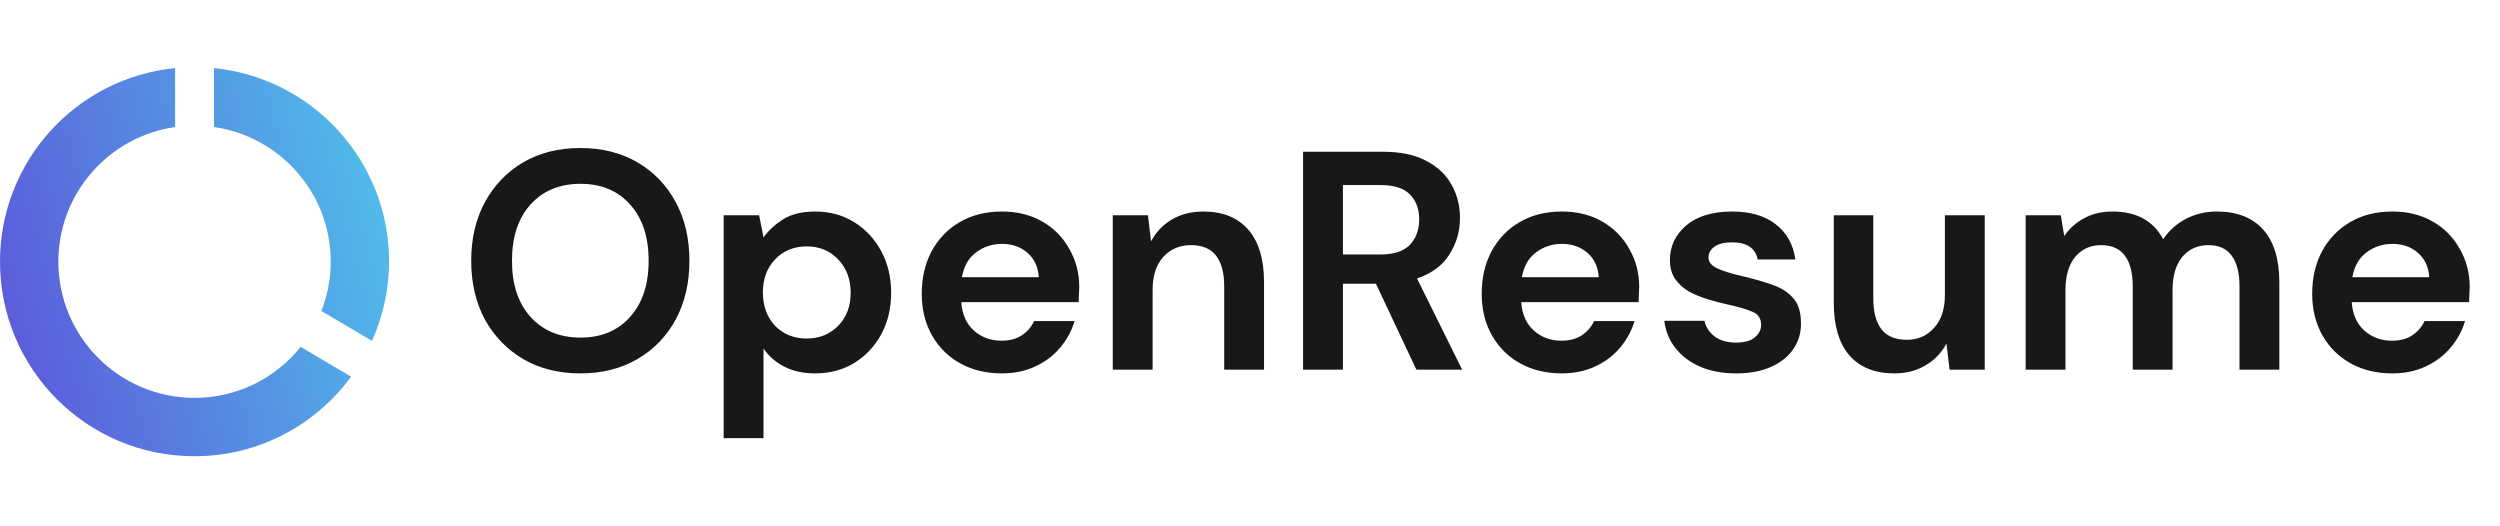
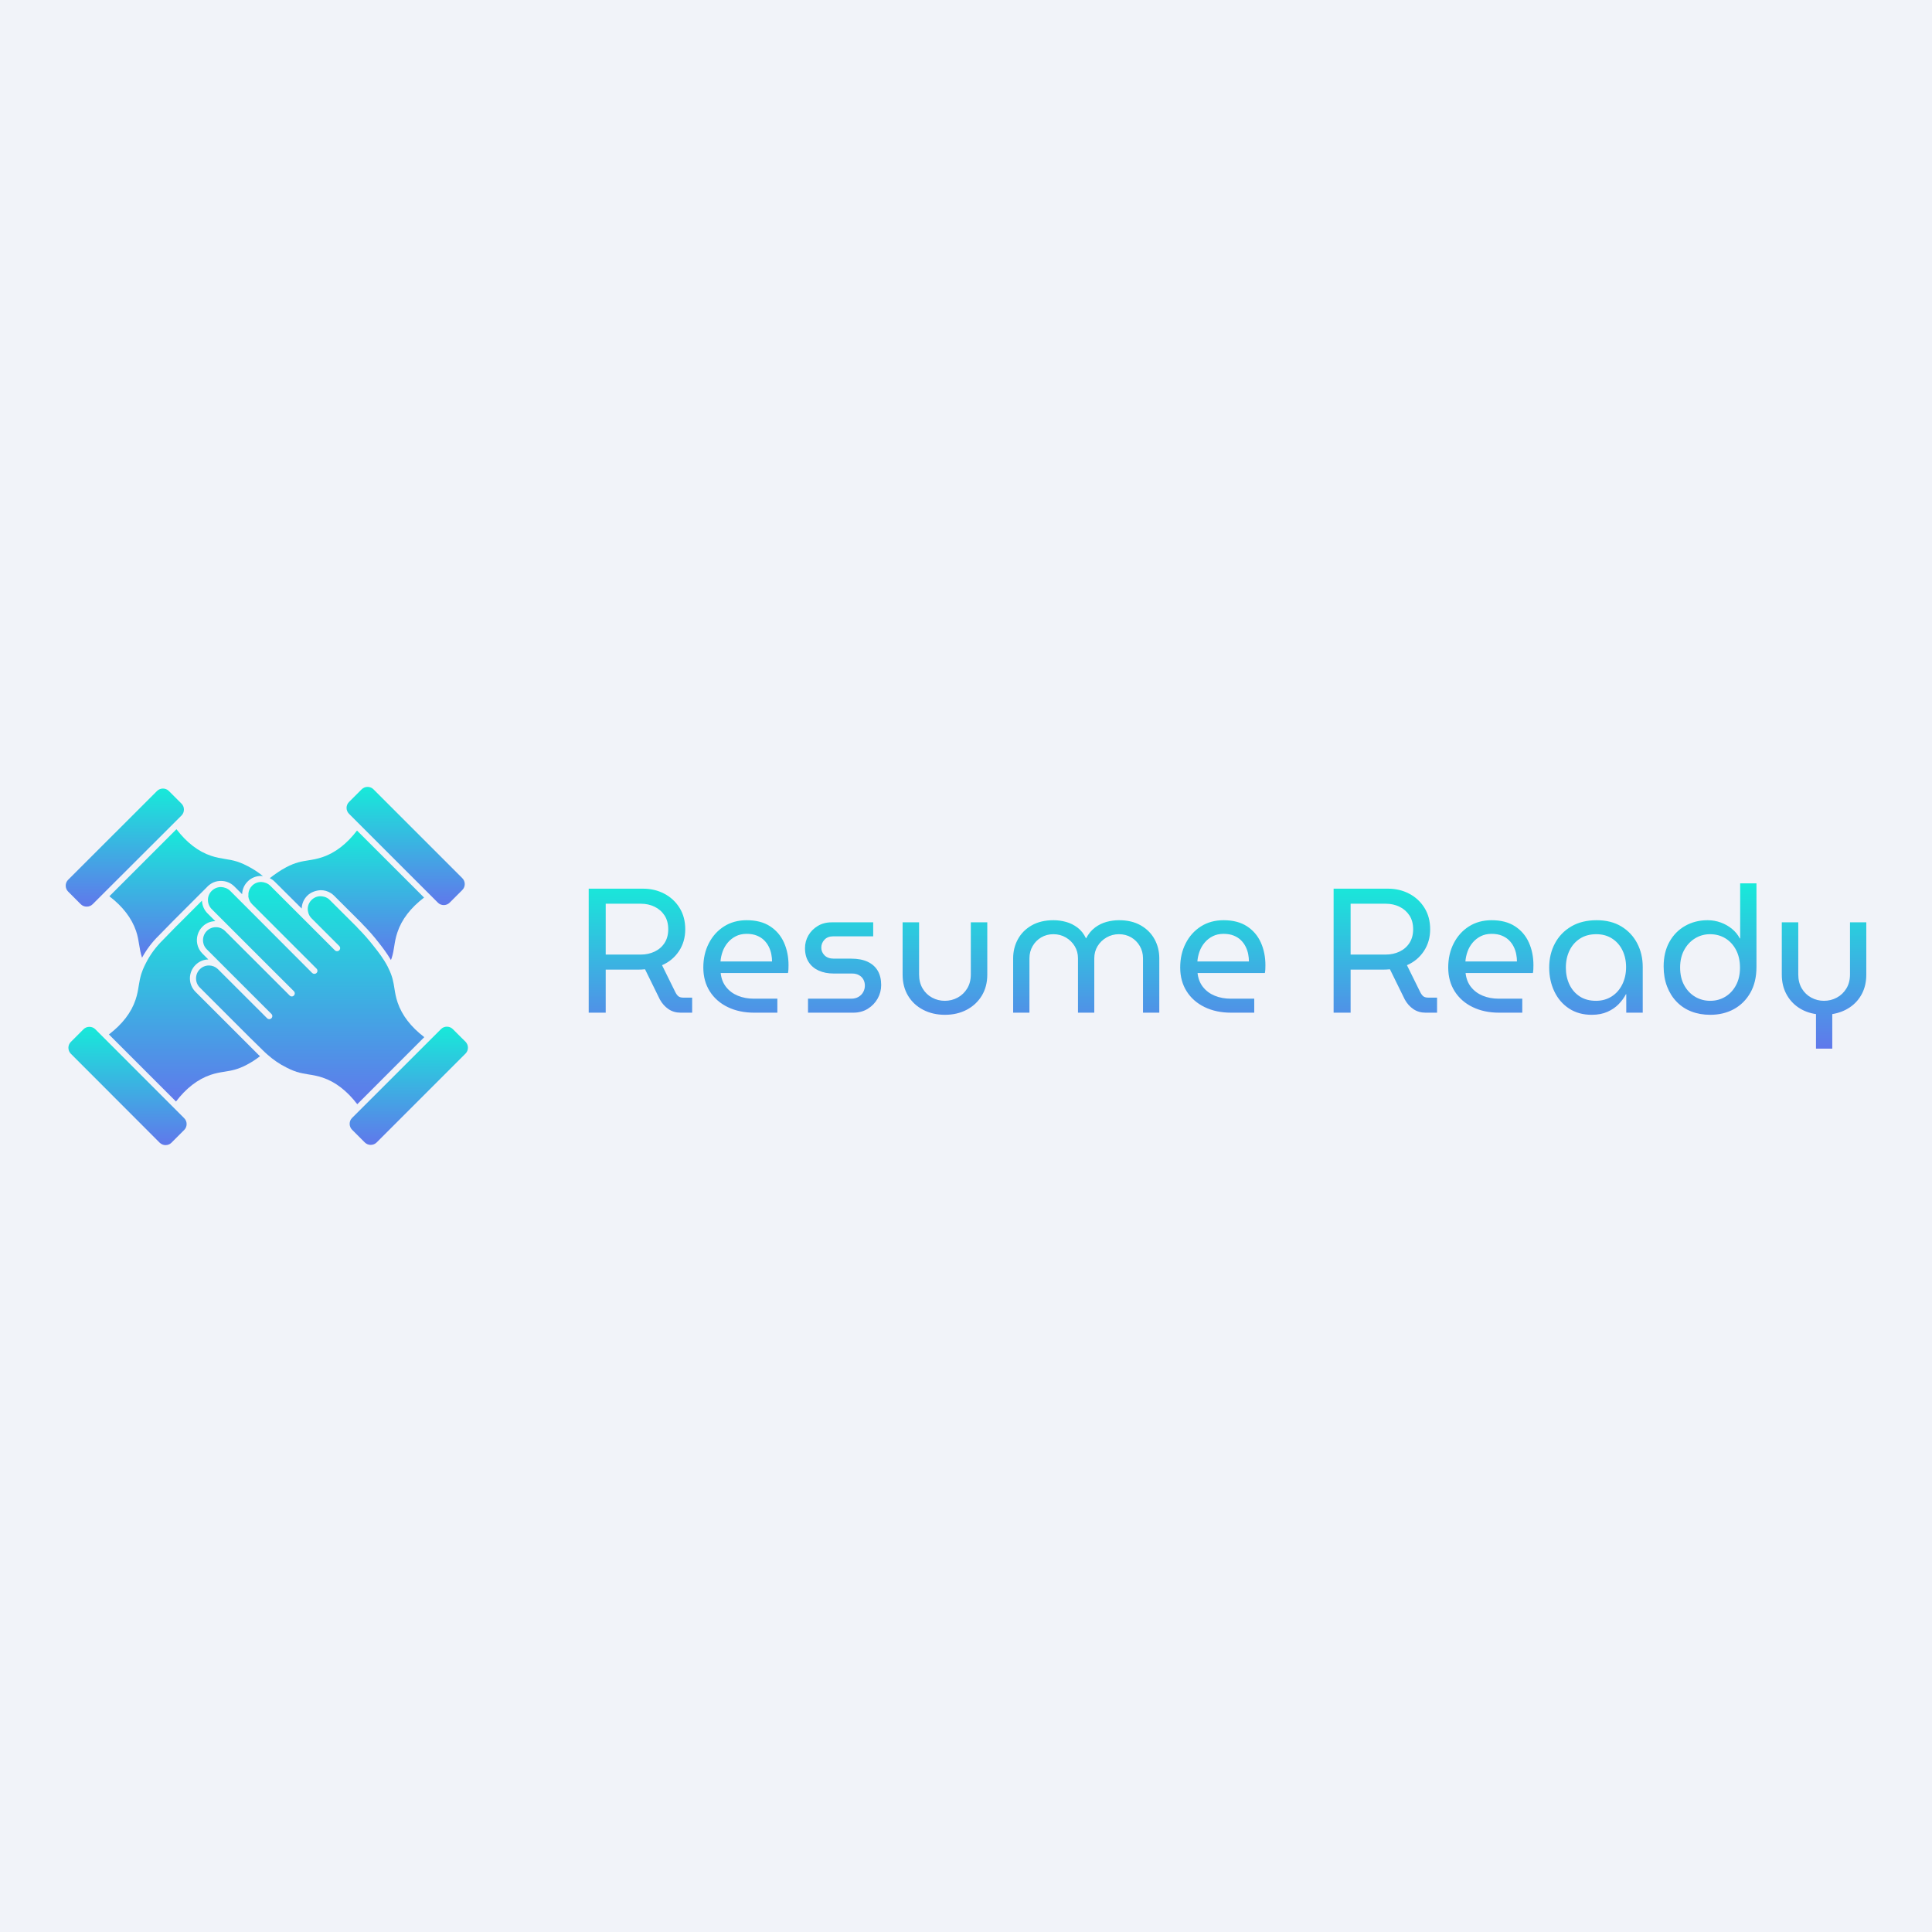
- <svg xmlns="http://www.w3.org/2000/svg" width="257" height="54" viewBox="0 0 257 54" fill="none">
-   <path d="M59.672 38.384C57.432 38.384 55.469 37.893 53.784 36.912C52.12 35.931 50.808 34.576 49.848 32.848C48.909 31.099 48.44 29.083 48.44 26.8C48.44 24.517 48.909 22.512 49.848 20.784C50.808 19.035 52.12 17.669 53.784 16.688C55.469 15.707 57.432 15.216 59.672 15.216C61.891 15.216 63.843 15.707 65.528 16.688C67.213 17.669 68.525 19.035 69.464 20.784C70.403 22.512 70.872 24.517 70.872 26.8C70.872 29.083 70.403 31.099 69.464 32.848C68.525 34.576 67.213 35.931 65.528 36.912C63.843 37.893 61.891 38.384 59.672 38.384ZM59.672 34.704C61.805 34.704 63.501 34 64.76 32.592C66.04 31.184 66.68 29.253 66.68 26.8C66.68 24.347 66.04 22.416 64.76 21.008C63.501 19.6 61.805 18.896 59.672 18.896C57.539 18.896 55.832 19.6 54.552 21.008C53.272 22.416 52.632 24.347 52.632 26.8C52.632 29.253 53.272 31.184 54.552 32.592C55.832 34 57.539 34.704 59.672 34.704ZM74.392 45.04V22.128H78.04L78.489 24.4C79.001 23.696 79.672 23.077 80.504 22.544C81.358 22.011 82.457 21.744 83.8 21.744C85.294 21.744 86.627 22.107 87.8 22.832C88.974 23.557 89.902 24.549 90.585 25.808C91.267 27.067 91.609 28.496 91.609 30.096C91.609 31.696 91.267 33.125 90.585 34.384C89.902 35.621 88.974 36.603 87.8 37.328C86.627 38.032 85.294 38.384 83.8 38.384C82.606 38.384 81.561 38.16 80.665 37.712C79.769 37.264 79.043 36.635 78.489 35.824V45.04H74.392ZM82.936 34.8C84.238 34.8 85.315 34.363 86.168 33.488C87.022 32.613 87.448 31.483 87.448 30.096C87.448 28.709 87.022 27.568 86.168 26.672C85.315 25.776 84.238 25.328 82.936 25.328C81.614 25.328 80.526 25.776 79.672 26.672C78.841 27.547 78.424 28.677 78.424 30.064C78.424 31.451 78.841 32.592 79.672 33.488C80.526 34.363 81.614 34.8 82.936 34.8ZM102.98 38.384C101.38 38.384 99.961 38.043 98.724 37.36C97.486 36.677 96.516 35.717 95.811 34.48C95.108 33.243 94.755 31.813 94.755 30.192C94.755 28.549 95.097 27.088 95.779 25.808C96.484 24.528 97.444 23.536 98.659 22.832C99.897 22.107 101.348 21.744 103.012 21.744C104.569 21.744 105.945 22.085 107.14 22.768C108.334 23.451 109.262 24.389 109.924 25.584C110.606 26.757 110.948 28.069 110.948 29.52C110.948 29.755 110.937 30 110.916 30.256C110.916 30.512 110.905 30.779 110.884 31.056H98.82C98.905 32.293 99.332 33.264 100.1 33.968C100.889 34.672 101.838 35.024 102.948 35.024C103.78 35.024 104.473 34.843 105.028 34.48C105.604 34.096 106.03 33.605 106.308 33.008H110.468C110.169 34.011 109.668 34.928 108.964 35.76C108.281 36.571 107.428 37.211 106.404 37.68C105.401 38.149 104.26 38.384 102.98 38.384ZM103.012 25.072C102.009 25.072 101.124 25.36 100.356 25.936C99.588 26.491 99.097 27.344 98.883 28.496H106.788C106.724 27.451 106.34 26.619 105.636 26C104.932 25.381 104.057 25.072 103.012 25.072ZM114.393 38V22.128H118.009L118.329 24.816C118.819 23.877 119.523 23.131 120.441 22.576C121.379 22.021 122.478 21.744 123.737 21.744C125.699 21.744 127.225 22.363 128.312 23.6C129.4 24.837 129.944 26.651 129.944 29.04V38H125.849V29.424C125.849 28.059 125.571 27.013 125.017 26.288C124.462 25.563 123.598 25.2 122.425 25.2C121.273 25.2 120.323 25.605 119.577 26.416C118.851 27.227 118.489 28.357 118.489 29.808V38H114.393ZM133.957 38V15.6H142.181C143.973 15.6 145.445 15.909 146.597 16.528C147.771 17.125 148.645 17.947 149.221 18.992C149.797 20.016 150.085 21.157 150.085 22.416C150.085 23.781 149.723 25.029 148.997 26.16C148.293 27.291 147.184 28.112 145.669 28.624L150.309 38H145.605L141.445 29.168H138.053V38H133.957ZM138.053 26.16H141.925C143.291 26.16 144.293 25.829 144.933 25.168C145.573 24.507 145.893 23.632 145.893 22.544C145.893 21.477 145.573 20.624 144.933 19.984C144.315 19.344 143.301 19.024 141.893 19.024H138.053V26.16ZM160.542 38.384C158.942 38.384 157.523 38.043 156.286 37.36C155.049 36.677 154.078 35.717 153.374 34.48C152.67 33.243 152.318 31.813 152.318 30.192C152.318 28.549 152.659 27.088 153.342 25.808C154.046 24.528 155.006 23.536 156.222 22.832C157.459 22.107 158.91 21.744 160.574 21.744C162.131 21.744 163.507 22.085 164.702 22.768C165.897 23.451 166.825 24.389 167.486 25.584C168.169 26.757 168.51 28.069 168.51 29.52C168.51 29.755 168.499 30 168.478 30.256C168.478 30.512 168.467 30.779 168.446 31.056H156.382C156.467 32.293 156.894 33.264 157.662 33.968C158.451 34.672 159.401 35.024 160.51 35.024C161.342 35.024 162.035 34.843 162.59 34.48C163.166 34.096 163.593 33.605 163.87 33.008H168.03C167.731 34.011 167.23 34.928 166.526 35.76C165.843 36.571 164.99 37.211 163.966 37.68C162.963 38.149 161.822 38.384 160.542 38.384ZM160.574 25.072C159.571 25.072 158.686 25.36 157.918 25.936C157.15 26.491 156.659 27.344 156.446 28.496H164.35C164.286 27.451 163.902 26.619 163.198 26C162.494 25.381 161.619 25.072 160.574 25.072ZM178.515 38.384C177.107 38.384 175.87 38.16 174.803 37.712C173.736 37.243 172.883 36.603 172.243 35.792C171.603 34.981 171.219 34.043 171.091 32.976H175.219C175.347 33.595 175.688 34.128 176.243 34.576C176.819 35.003 177.555 35.216 178.451 35.216C179.347 35.216 179.998 35.035 180.403 34.672C180.83 34.309 181.043 33.893 181.043 33.424C181.043 32.741 180.744 32.283 180.147 32.048C179.55 31.792 178.718 31.547 177.651 31.312C176.968 31.163 176.275 30.981 175.571 30.768C174.867 30.555 174.216 30.288 173.619 29.968C173.043 29.627 172.574 29.2 172.211 28.688C171.848 28.155 171.667 27.504 171.667 26.736C171.667 25.328 172.222 24.144 173.331 23.184C174.462 22.224 176.04 21.744 178.067 21.744C179.944 21.744 181.438 22.181 182.547 23.056C183.678 23.931 184.35 25.136 184.563 26.672H180.691C180.456 25.499 179.571 24.912 178.035 24.912C177.267 24.912 176.67 25.061 176.243 25.36C175.838 25.659 175.635 26.032 175.635 26.48C175.635 26.949 175.944 27.323 176.563 27.6C177.182 27.877 178.003 28.133 179.027 28.368C180.136 28.624 181.15 28.912 182.067 29.232C183.006 29.531 183.752 29.989 184.307 30.608C184.862 31.205 185.139 32.069 185.139 33.2C185.16 34.181 184.904 35.067 184.371 35.856C183.838 36.645 183.07 37.264 182.067 37.712C181.064 38.16 179.88 38.384 178.515 38.384ZM194.72 38.384C192.736 38.384 191.2 37.765 190.112 36.528C189.045 35.291 188.512 33.477 188.512 31.088V22.128H192.576V30.704C192.576 32.069 192.853 33.115 193.408 33.84C193.962 34.565 194.837 34.928 196.032 34.928C197.162 34.928 198.09 34.523 198.816 33.712C199.562 32.901 199.936 31.771 199.936 30.32V22.128H204.032V38H200.416L200.096 35.312C199.605 36.251 198.89 36.997 197.952 37.552C197.034 38.107 195.957 38.384 194.72 38.384ZM208.236 38V22.128H211.852L212.204 24.272C212.716 23.504 213.388 22.896 214.22 22.448C215.074 21.979 216.055 21.744 217.164 21.744C219.618 21.744 221.356 22.693 222.38 24.592C222.956 23.717 223.724 23.024 224.684 22.512C225.666 22 226.732 21.744 227.884 21.744C229.954 21.744 231.543 22.363 232.652 23.6C233.762 24.837 234.316 26.651 234.316 29.04V38H230.22V29.424C230.22 28.059 229.954 27.013 229.42 26.288C228.908 25.563 228.108 25.2 227.02 25.2C225.911 25.2 225.015 25.605 224.332 26.416C223.671 27.227 223.34 28.357 223.34 29.808V38H219.244V29.424C219.244 28.059 218.978 27.013 218.444 26.288C217.911 25.563 217.09 25.2 215.98 25.2C214.892 25.2 214.007 25.605 213.324 26.416C212.663 27.227 212.332 28.357 212.332 29.808V38H208.236ZM245.917 38.384C244.317 38.384 242.898 38.043 241.661 37.36C240.424 36.677 239.453 35.717 238.749 34.48C238.045 33.243 237.693 31.813 237.693 30.192C237.693 28.549 238.034 27.088 238.717 25.808C239.421 24.528 240.381 23.536 241.597 22.832C242.834 22.107 244.285 21.744 245.949 21.744C247.506 21.744 248.882 22.085 250.077 22.768C251.272 23.451 252.2 24.389 252.861 25.584C253.544 26.757 253.885 28.069 253.885 29.52C253.885 29.755 253.874 30 253.853 30.256C253.853 30.512 253.842 30.779 253.821 31.056H241.757C241.842 32.293 242.269 33.264 243.037 33.968C243.826 34.672 244.776 35.024 245.885 35.024C246.717 35.024 247.41 34.843 247.965 34.48C248.541 34.096 248.968 33.605 249.245 33.008H253.405C253.106 34.011 252.605 34.928 251.901 35.76C251.218 36.571 250.365 37.211 249.341 37.68C248.338 38.149 247.197 38.384 245.917 38.384ZM245.949 25.072C244.946 25.072 244.061 25.36 243.293 25.936C242.525 26.491 242.034 27.344 241.821 28.496H249.725C249.661 27.451 249.277 26.619 248.573 26C247.869 25.381 246.994 25.072 245.949 25.072Z" fill="#18181B" />
-   <path d="M22 7V13.06C28.78 14.03 34 19.85 34 26.9C34 28.69 33.65 30.4 33.04 31.97L38.24 35.04C39.35 32.55 40 29.81 40 26.9C40 16.53 32.11 8.01 22 7ZM20 40.9C12.27 40.9 6 34.63 6 26.9C6 19.85 11.22 14.03 18 13.06V7C7.88 8 0 16.53 0 26.9C0 37.95 8.94 46.9 19.99 46.9C26.61 46.9 32.46 43.67 36.1 38.72L30.91 35.66C28.35 38.85 24.42 40.9 20 40.9Z" fill="url(#paint0_linear_44_153)" />
+ <svg xmlns="http://www.w3.org/2000/svg" width="400" height="400" viewBox="0 0 400 400">
  <defs>
-     <linearGradient id="paint0_linear_44_153" x1="40" y1="7" x2="-7.2" y2="19.325" gradientUnits="userSpaceOnUse">
-       <stop stop-color="#4FC5EB" />
-       <stop offset="1" stop-color="#5D52D9" />
+     <linearGradient id="gradient-1" x1="50%" y1="0%" x2="50%" y2="100%">
+       <stop offset="0.00" stop-color="#17ead9" />
+       <stop offset="1.00" stop-color="#6078eb" />
    </linearGradient>
  </defs>
+   <rect data-name="background" width="100%" height="100%" fill="#f1f3f9" />
+   <g data-name="icon" fill="url(#gradient-1)" data="id:7213029" transform="translate(-7.828071,136.9312) scale(1.261304)">
+     <path d="m20.879 59.988c-0.371 0-0.711 0.141-0.969 0.398l-2.078 2.078c-0.262 0.262-0.398 0.609-0.398 0.969s0.141 0.711 0.398 0.969l14.578 14.598c0.539 0.539 1.41 0.539 1.949 0l2.078-2.078c0.539-0.539 0.539-1.41 0-1.941l-14.578-14.59c-0.258-0.262-0.609-0.402-0.98-0.402z" />
+     <path d="m80.012 39.609 2.078-2.078c0.539-0.539 0.539-1.41 0-1.949l-14.578-14.582c-0.27-0.27-0.621-0.398-0.969-0.398-0.352 0-0.699 0.129-0.969 0.398l-2.078 2.078c-0.539 0.539-0.539 1.41 0 1.941l14.578 14.578c0.527 0.543 1.406 0.543 1.938 0.012z" />
+     <path d="m36.398 24.32c0-0.371-0.141-0.711-0.398-0.969l-2.078-2.078c-0.27-0.27-0.621-0.398-0.969-0.398-0.352 0-0.699 0.129-0.969 0.398l-14.594 14.578c-0.262 0.262-0.398 0.609-0.398 0.969 0 0.359 0.141 0.711 0.398 0.969l2.078 2.078c0.52 0.52 1.422 0.52 1.941 0l14.59-14.566c0.262-0.262 0.398-0.609 0.398-0.98z" />
+     <path d="m55.73 40.57c0.02-0.77 0.328-1.52 0.91-2.102 0.59-0.59 1.422-0.871 2.211-0.91 0.602 0 1.148 0.16 1.641 0.469 0.18 0.102 0.371 0.25 0.559 0.441l4.551 4.539c0.012 0.012 0.02 0.031 0.031 0.051 0.988 0.988 1.93 2.059 2.801 3.191 0.602 0.762 1.309 1.699 1.941 2.769 0.039-0.102 0.09-0.199 0.121-0.301 0.23-0.719 0.328-1.328 0.43-1.988 0.109-0.699 0.23-1.43 0.52-2.269 0.699-2.102 2.172-4.012 4.371-5.691l-11.008-11c-1.68 2.191-3.59 3.672-5.691 4.371-0.859 0.289-1.59 0.41-2.301 0.52-1.09 0.172-2.121 0.34-3.609 1.121-1.02 0.539-1.91 1.18-2.719 1.801 0.281 0.148 0.551 0.32 0.781 0.551z" />
+     <path d="m29.52 48.641c0.738-1.34 1.648-2.559 2.769-3.648l2.211-2.262s0.012 0 0.012-0.012l5.738-5.738c0.012-0.012 0.012-0.012 0.012-0.02 0.602-0.602 1.391-0.941 2.238-0.922 0.809 0 1.59 0.32 2.18 0.91l1.27 1.27c0.031-0.789 0.34-1.531 0.91-2.09 0.59-0.602 1.398-0.91 2.211-0.91h0.031c0.09 0 0.18 0.02 0.27 0.031-0.82-0.672-1.691-1.23-2.59-1.68-0.289-0.148-0.871-0.449-1.672-0.711-0.699-0.219-1.32-0.32-1.961-0.422-0.711-0.121-1.441-0.23-2.289-0.52-2.102-0.699-4.012-2.172-5.691-4.371l-11.008 11.012c2.18 1.66 3.648 3.57 4.379 5.691 0.289 0.852 0.398 1.578 0.512 2.281 0.109 0.68 0.219 1.34 0.469 2.109z" />
+     <path d="m80.531 60.359c-0.27-0.27-0.621-0.398-0.969-0.398-0.352 0-0.699 0.129-0.969 0.398l-14.594 14.582c-0.262 0.262-0.398 0.602-0.398 0.969 0 0.371 0.141 0.711 0.398 0.969l2.09 2.09c0.539 0.531 1.398 0.531 1.941 0l14.59-14.59c0.531-0.531 0.531-1.398 0-1.941z" />
+     <path d="m46.34 62.281c-0.012 0-0.012 0 0 0l-8.039-8.031c-0.59-0.59-0.922-1.379-0.922-2.211 0-0.828 0.328-1.621 0.922-2.211 0.559-0.559 1.309-0.891 2.102-0.898l-0.969-0.969c-0.441-0.43-0.73-0.988-0.852-1.59-0.199-1.031 0.121-2.09 0.859-2.828 0.57-0.57 1.301-0.891 2.109-0.898l-1.281-1.281c-0.559-0.559-0.879-1.301-0.91-2.09l-4.141 4.141h-0.012l-2.211 2.269c-1.211 1.191-2.18 2.5-2.879 3.922-0.051 0.102-0.121 0.238-0.199 0.398-0.148 0.32-0.34 0.738-0.512 1.281-0.219 0.711-0.32 1.328-0.43 1.98-0.109 0.699-0.23 1.43-0.52 2.281-0.699 2.102-2.172 4.012-4.371 5.691l11.012 11.012c1.66-2.18 3.57-3.66 5.68-4.379 0.859-0.289 1.59-0.41 2.301-0.52 1.09-0.172 2.121-0.34 3.609-1.121 0.852-0.441 1.578-0.941 2.199-1.41-0.09-0.09-0.191-0.18-0.289-0.281z" />
+     <path d="m75.852 61.68c-2.191-1.672-3.66-3.578-4.379-5.691-0.289-0.852-0.41-1.578-0.52-2.289-0.16-1.012-0.309-1.969-0.961-3.281-0.059-0.129-0.109-0.23-0.16-0.34-0.66-1.262-1.5-2.352-2.191-3.219-0.859-1.109-1.789-2.172-2.762-3.141-0.012-0.012-0.012-0.02-0.02-0.031-0.012-0.012-0.02-0.02-0.02-0.031l-4.5-4.488c-0.129-0.129-0.25-0.23-0.371-0.301-0.352-0.219-0.711-0.289-1.148-0.32-0.559 0-1.078 0.219-1.48 0.621-0.531 0.531-0.738 1.281-0.551 1.988 0.078 0.391 0.27 0.73 0.551 1.012l4.551 4.551c0.199 0.199 0.199 0.512 0 0.711-0.051 0.051-0.109 0.09-0.172 0.109-0.18 0.07-0.398 0.039-0.539-0.109l-10.609-10.602c-0.398-0.398-0.949-0.59-1.488-0.621-0.559 0-1.102 0.211-1.5 0.621-0.371 0.371-0.578 0.852-0.609 1.359 0.027 0.113 0.027 0.234-0.012 0.344 0.051 0.488 0.25 0.941 0.602 1.301l10.602 10.602c0.199 0.199 0.199 0.52 0 0.711-0.102 0.102-0.23 0.148-0.359 0.148-0.129 0-0.25-0.051-0.352-0.141l-10.594-10.613-2.879-2.879c-0.398-0.398-0.949-0.59-1.5-0.621-0.57 0-1.102 0.219-1.512 0.621l-0.012 0.012c-0.398 0.398-0.621 0.922-0.621 1.48 0 0.57 0.219 1.109 0.621 1.512l9.238 9.238 4.25 4.238c0.199 0.199 0.199 0.512 0 0.711-0.051 0.051-0.109 0.09-0.172 0.109-0.035 0.027-0.102 0.039-0.164 0.039-0.129 0-0.262-0.051-0.352-0.148l-4.238-4.238-6.371-6.359c-0.398-0.398-0.922-0.621-1.469-0.621h-0.051c-0.559 0-1.078 0.219-1.48 0.621-0.5 0.5-0.719 1.219-0.578 1.93 0.078 0.422 0.281 0.781 0.578 1.078l10.609 10.609c0.199 0.191 0.199 0.512 0 0.711-0.102 0.102-0.23 0.148-0.352 0.148s-0.262-0.051-0.352-0.148l-8.055-8.043c-0.012-0.012-0.09-0.078-0.102-0.09-0.379-0.34-0.871-0.531-1.359-0.531h-0.051c-0.559 0-1.078 0.219-1.48 0.621-0.398 0.398-0.621 0.93-0.621 1.5 0 0.57 0.219 1.102 0.621 1.5l8.031 8.031 2.262 2.219c0.16 0.16 0.281 0.281 0.41 0.398 0.121 0.109 0.211 0.199 0.309 0.281 1 0.898 2.078 1.641 3.211 2.199 0.289 0.148 0.871 0.449 1.672 0.711 0.699 0.219 1.309 0.309 1.949 0.422 0.711 0.109 1.449 0.23 2.309 0.52 2.102 0.699 4.012 2.18 5.691 4.371z" />
+   </g>
+   <g data-name="business_name" fill="url(#gradient-1)" data="id:305" transform="translate(119.0969,165.6523) scale(0.9169172)">
+     <path d="M3.04,48l0-28l12.28,0q2.64,0,4.8,1.14t3.44,3.2t1.28,4.82q0,2.8-1.42,4.94t-3.82,3.18l3,6.08q0.32,0.64,0.7,0.94t1.1,0.3l2,0l0,3.4l-2.6,0q-1.56,0-2.74-0.8t-1.94-2.16l-3.36-6.84q-0.4,0.04-0.86,0.06t-0.94,0.02l-7.08,0l0,9.72l-3.84,0z M6.88,34.88l7.92,0q1.72,0,3.14-0.68t2.24-1.96t0.82-3.08q0-1.84-0.84-3.12t-2.24-1.96t-3.08-0.68l-7.96,0l0,11.48z M40.4,48q-3.36,0-5.96-1.26t-4.06-3.56t-1.46-5.38q0-3.04,1.24-5.46t3.44-3.82t5.12-1.4q3.16,0,5.26,1.36t3.14,3.66t1.04,5.14q0,0.44-0.02,0.92t-0.1,0.84l-15.2,0q0.2,1.88,1.24,3.18t2.66,1.96t3.58,0.66l5.32,0l0,3.16l-5.24,0z M32.8,36.44l11.64,0q0-0.76-0.16-1.62t-0.56-1.68t-1.06-1.48t-1.64-1.06t-2.3-0.4q-1.4,0-2.46,0.54t-1.82,1.44t-1.16,2.02t-0.48,2.24z M52.56,48l0-3.16l9.76,0q0.96,0,1.66-0.42t1.06-1.1t0.36-1.44q0-0.72-0.32-1.34t-0.98-1t-1.58-0.38l-4.12,0q-1.96,0-3.42-0.66t-2.28-1.94t-0.82-3.12q0-1.56,0.76-2.88t2.12-2.14t3.12-0.82l9.4,0l0,3.16l-9.04,0q-1.24,0-1.96,0.76t-0.72,1.8q0,1,0.74,1.74t2.1,0.74l3.92,0q2.2,0,3.7,0.7t2.28,2.02t0.78,3.24q0,1.64-0.8,3.06t-2.22,2.3t-3.3,0.88l-10.2,0z M83.48,48.48q-2.76,0-4.94-1.14t-3.4-3.18t-1.22-4.76l0-11.8l3.72,0l0,11.76q0,1.84,0.8,3.18t2.14,2.06t2.86,0.72q1.56,0,2.9-0.72t2.16-2.06t0.82-3.18l0-11.76l3.72,0l0,11.8q0,2.72-1.24,4.76t-3.4,3.18t-4.92,1.14z M98.88,48l0-12.28q0-2.36,1.08-4.32t3.12-3.12t4.92-1.16q1.4,0,2.8,0.38t2.6,1.28t1.92,2.42l0.04,0q0.8-1.52,2-2.42t2.6-1.28t2.84-0.38q2.84,0,4.88,1.16t3.12,3.12t1.08,4.32l0,12.28l-3.68,0l0-12.28q0-1.52-0.72-2.76t-1.94-1.96t-2.78-0.72q-1.52,0-2.8,0.74t-2.02,1.96t-0.74,2.74l0,12.28l-3.68,0l0-12.28q0-1.52-0.74-2.74t-2-1.96t-2.82-0.74q-1.52,0-2.74,0.72t-1.94,1.96t-0.72,2.76l0,12.28l-3.68,0z M148.08,48q-3.36,0-5.96-1.26t-4.06-3.56t-1.46-5.38q0-3.04,1.24-5.46t3.44-3.82t5.12-1.4q3.16,0,5.26,1.36t3.14,3.66t1.04,5.14q0,0.44-0.02,0.92t-0.1,0.84l-15.2,0q0.2,1.88,1.24,3.18t2.66,1.96t3.58,0.66l5.32,0l0,3.16l-5.24,0z M140.48,36.44l11.64,0q0-0.76-0.16-1.62t-0.56-1.68t-1.06-1.48t-1.64-1.06t-2.3-0.4q-1.4,0-2.46,0.54t-1.82,1.44t-1.16,2.02t-0.48,2.24z  M171.24,48l0-28l12.28,0q2.64,0,4.8,1.14t3.44,3.2t1.28,4.82q0,2.8-1.42,4.94t-3.82,3.18l3,6.08q0.32,0.64,0.7,0.94t1.1,0.3l2,0l0,3.4l-2.6,0q-1.56,0-2.74-0.8t-1.94-2.16l-3.36-6.84q-0.4,0.04-0.86,0.06t-0.94,0.02l-7.08,0l0,9.72l-3.84,0z M175.08,34.88l7.92,0q1.72,0,3.14-0.68t2.24-1.96t0.82-3.08q0-1.84-0.84-3.12t-2.24-1.96t-3.08-0.68l-7.96,0l0,11.48z M208.6,48q-3.36,0-5.96-1.26t-4.06-3.56t-1.46-5.38q0-3.04,1.24-5.46t3.44-3.82t5.12-1.4q3.16,0,5.26,1.36t3.14,3.66t1.04,5.14q0,0.44-0.02,0.92t-0.1,0.84l-15.2,0q0.2,1.88,1.24,3.18t2.66,1.96t3.58,0.66l5.32,0l0,3.16l-5.24,0z M201,36.44l11.64,0q0-0.76-0.16-1.62t-0.56-1.68t-1.06-1.48t-1.64-1.06t-2.3-0.4q-1.4,0-2.46,0.54t-1.82,1.44t-1.16,2.02t-0.48,2.24z M229.52,48.48q-2.96,0-5.12-1.42t-3.32-3.86t-1.16-5.4q0-3,1.28-5.42t3.68-3.84t5.76-1.42q3.24,0,5.56,1.4t3.58,3.8t1.26,5.36l0,10.32l-3.72,0l0-4.16l-0.08,0q-0.6,1.16-1.62,2.22t-2.54,1.74t-3.56,0.68z M230.48,45.32q2,0,3.54-0.98t2.4-2.72t0.86-3.9q0-2.12-0.82-3.8t-2.34-2.66t-3.56-0.98q-2.16,0-3.7,1t-2.36,2.7t-0.82,3.86q0,2.08,0.8,3.78t2.32,2.7t3.68,1z M256.28,48.48q-2.32,0-4.24-0.74t-3.32-2.18t-2.18-3.46t-0.78-4.54q0-3.2,1.3-5.54t3.56-3.62t5.06-1.28q1.56,0,2.98,0.52t2.54,1.44t1.76,2.16l0.08,0l0-12.44l3.68,0l0,18.88q0,3.4-1.38,5.82t-3.72,3.7t-5.34,1.28z M256.28,45.32q1.88,0,3.4-0.92t2.42-2.6t0.9-3.96q0-2.32-0.9-4.02t-2.42-2.62t-3.44-0.92q-1.88,0-3.42,0.96t-2.44,2.64t-0.9,3.92q0,2.32,0.92,4t2.46,2.6t3.42,0.92z M280.16,56.12l0-7.8q-2.24-0.32-3.98-1.5t-2.74-3.08t-1-4.34l0-11.8l3.72,0l0,11.76q0,1.84,0.8,3.18t2.14,2.06t2.86,0.72q1.56,0,2.9-0.72t2.16-2.06t0.82-3.18l0-11.76l3.68,0l0,11.8q0,2.44-0.98,4.32t-2.72,3.06t-3.98,1.54l0,7.8l-3.68,0z" />
+   </g>
</svg>
